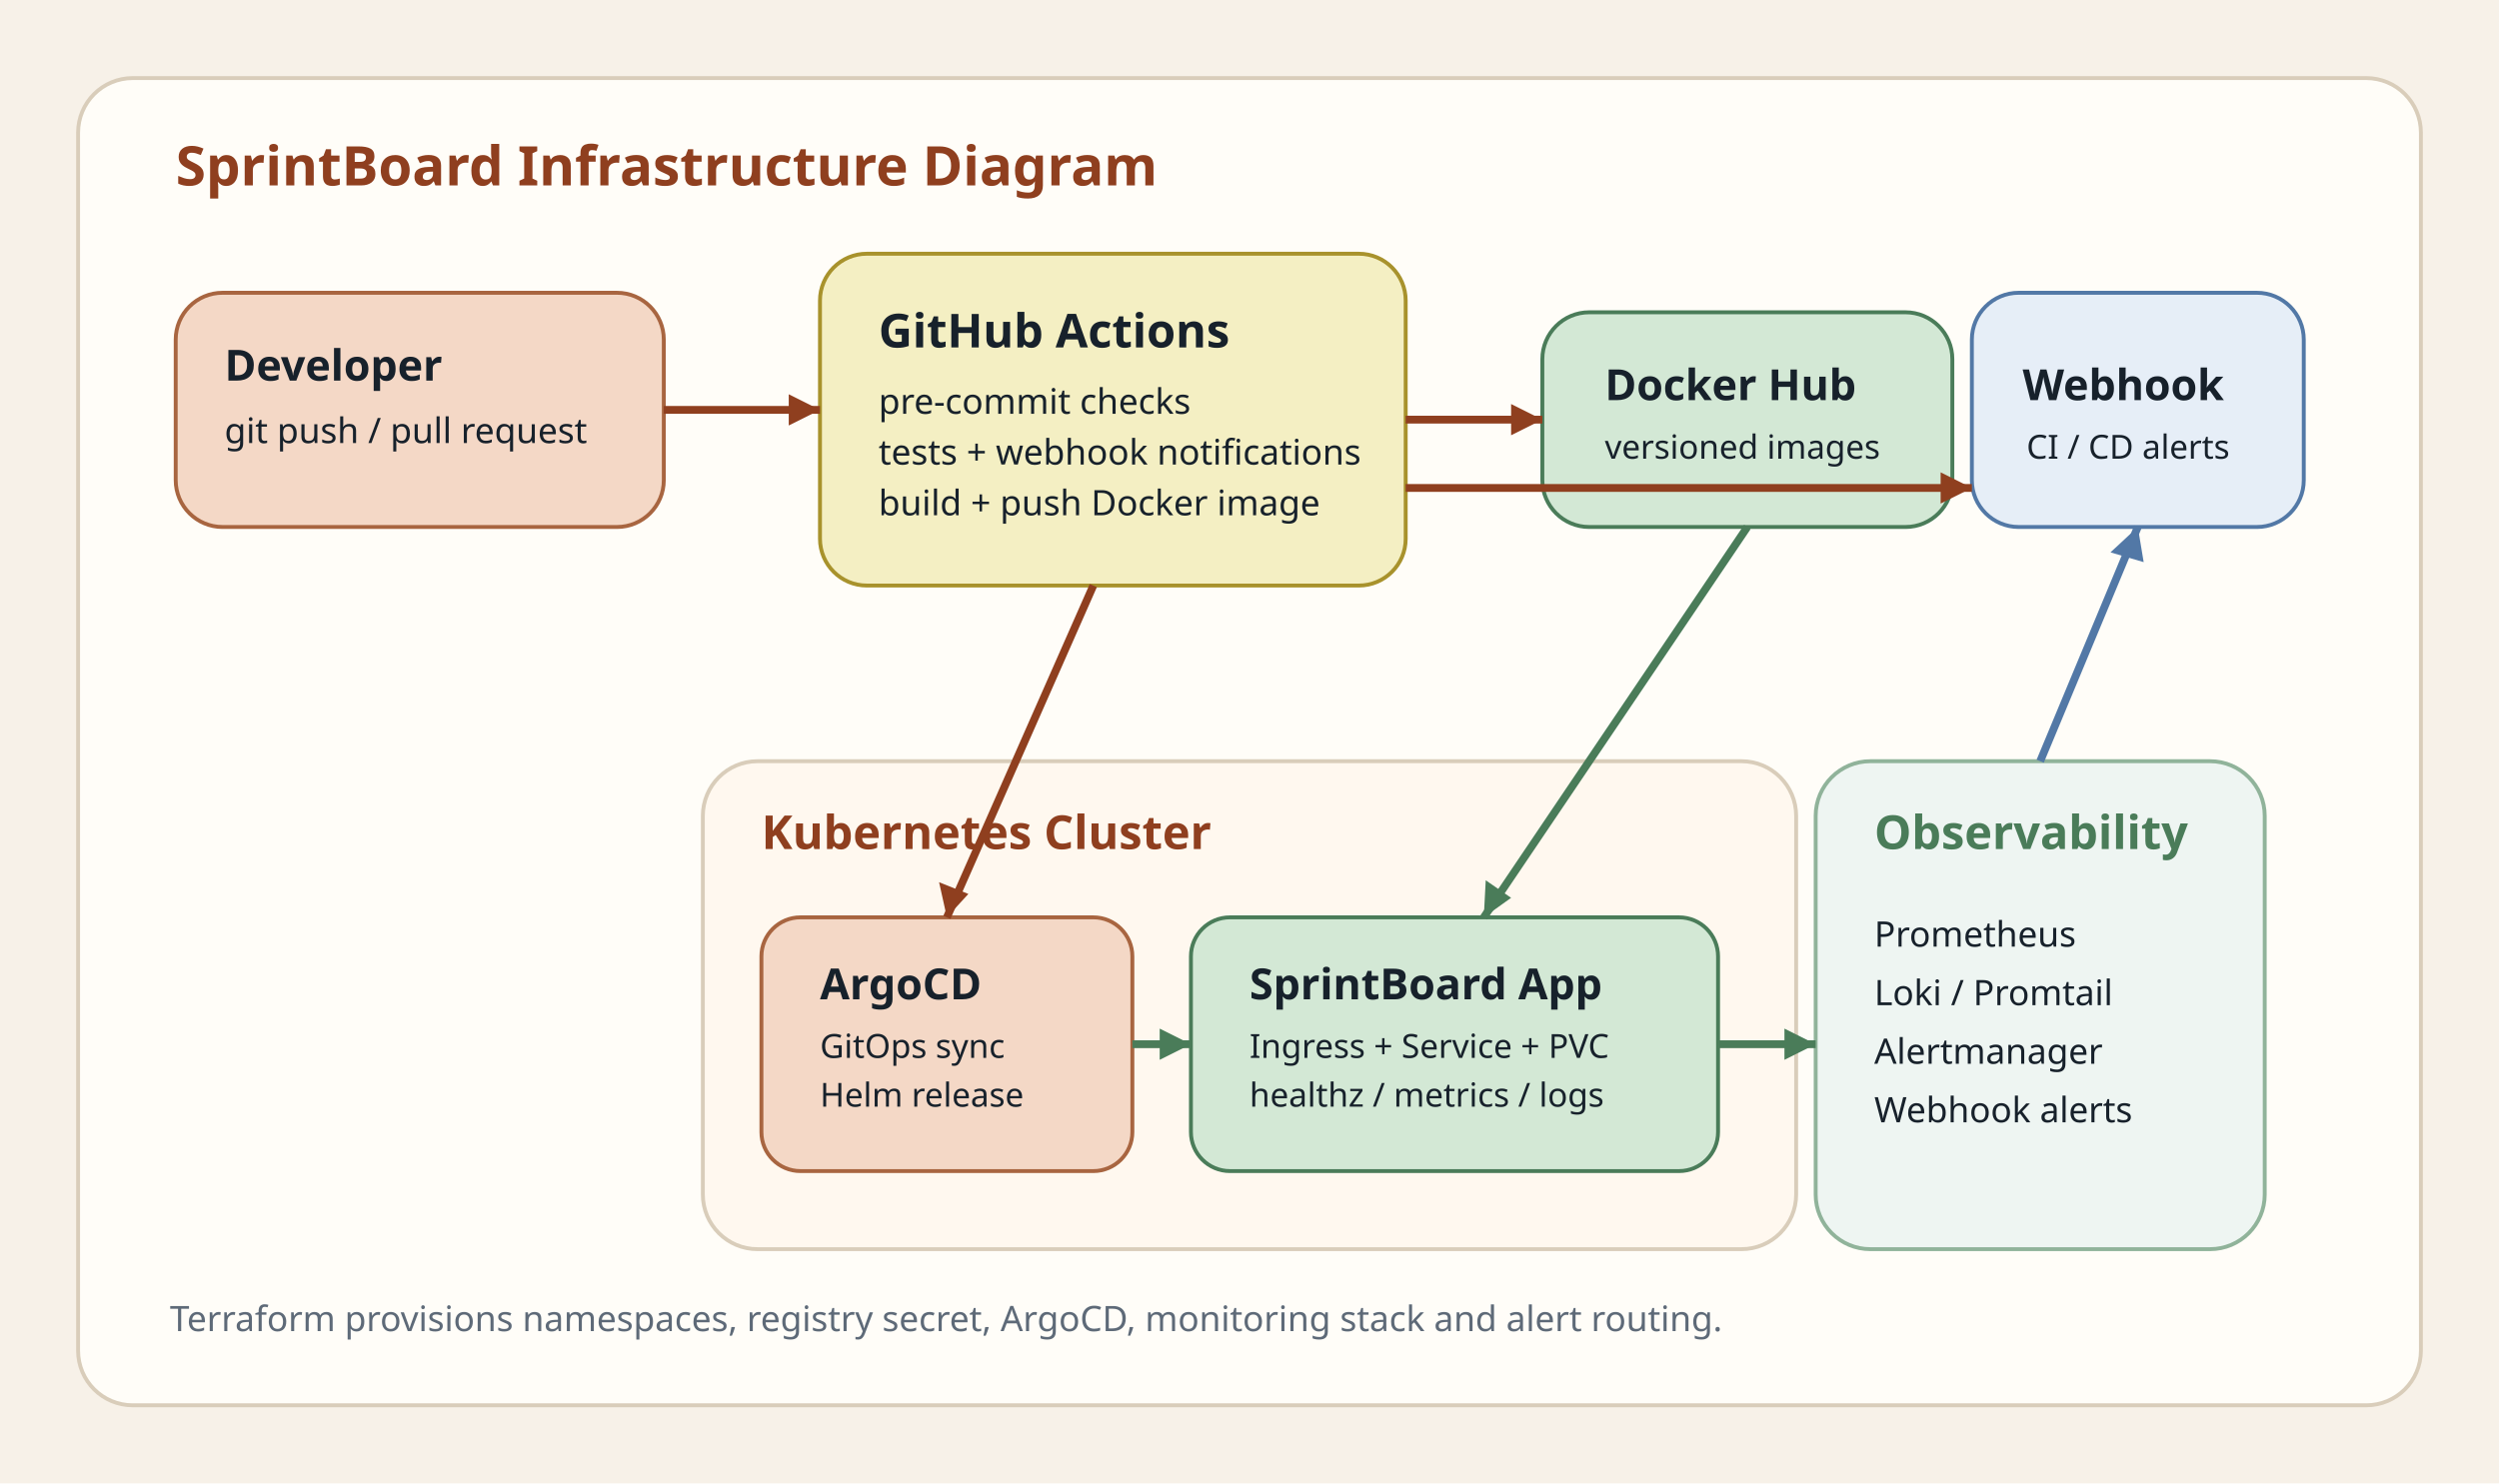
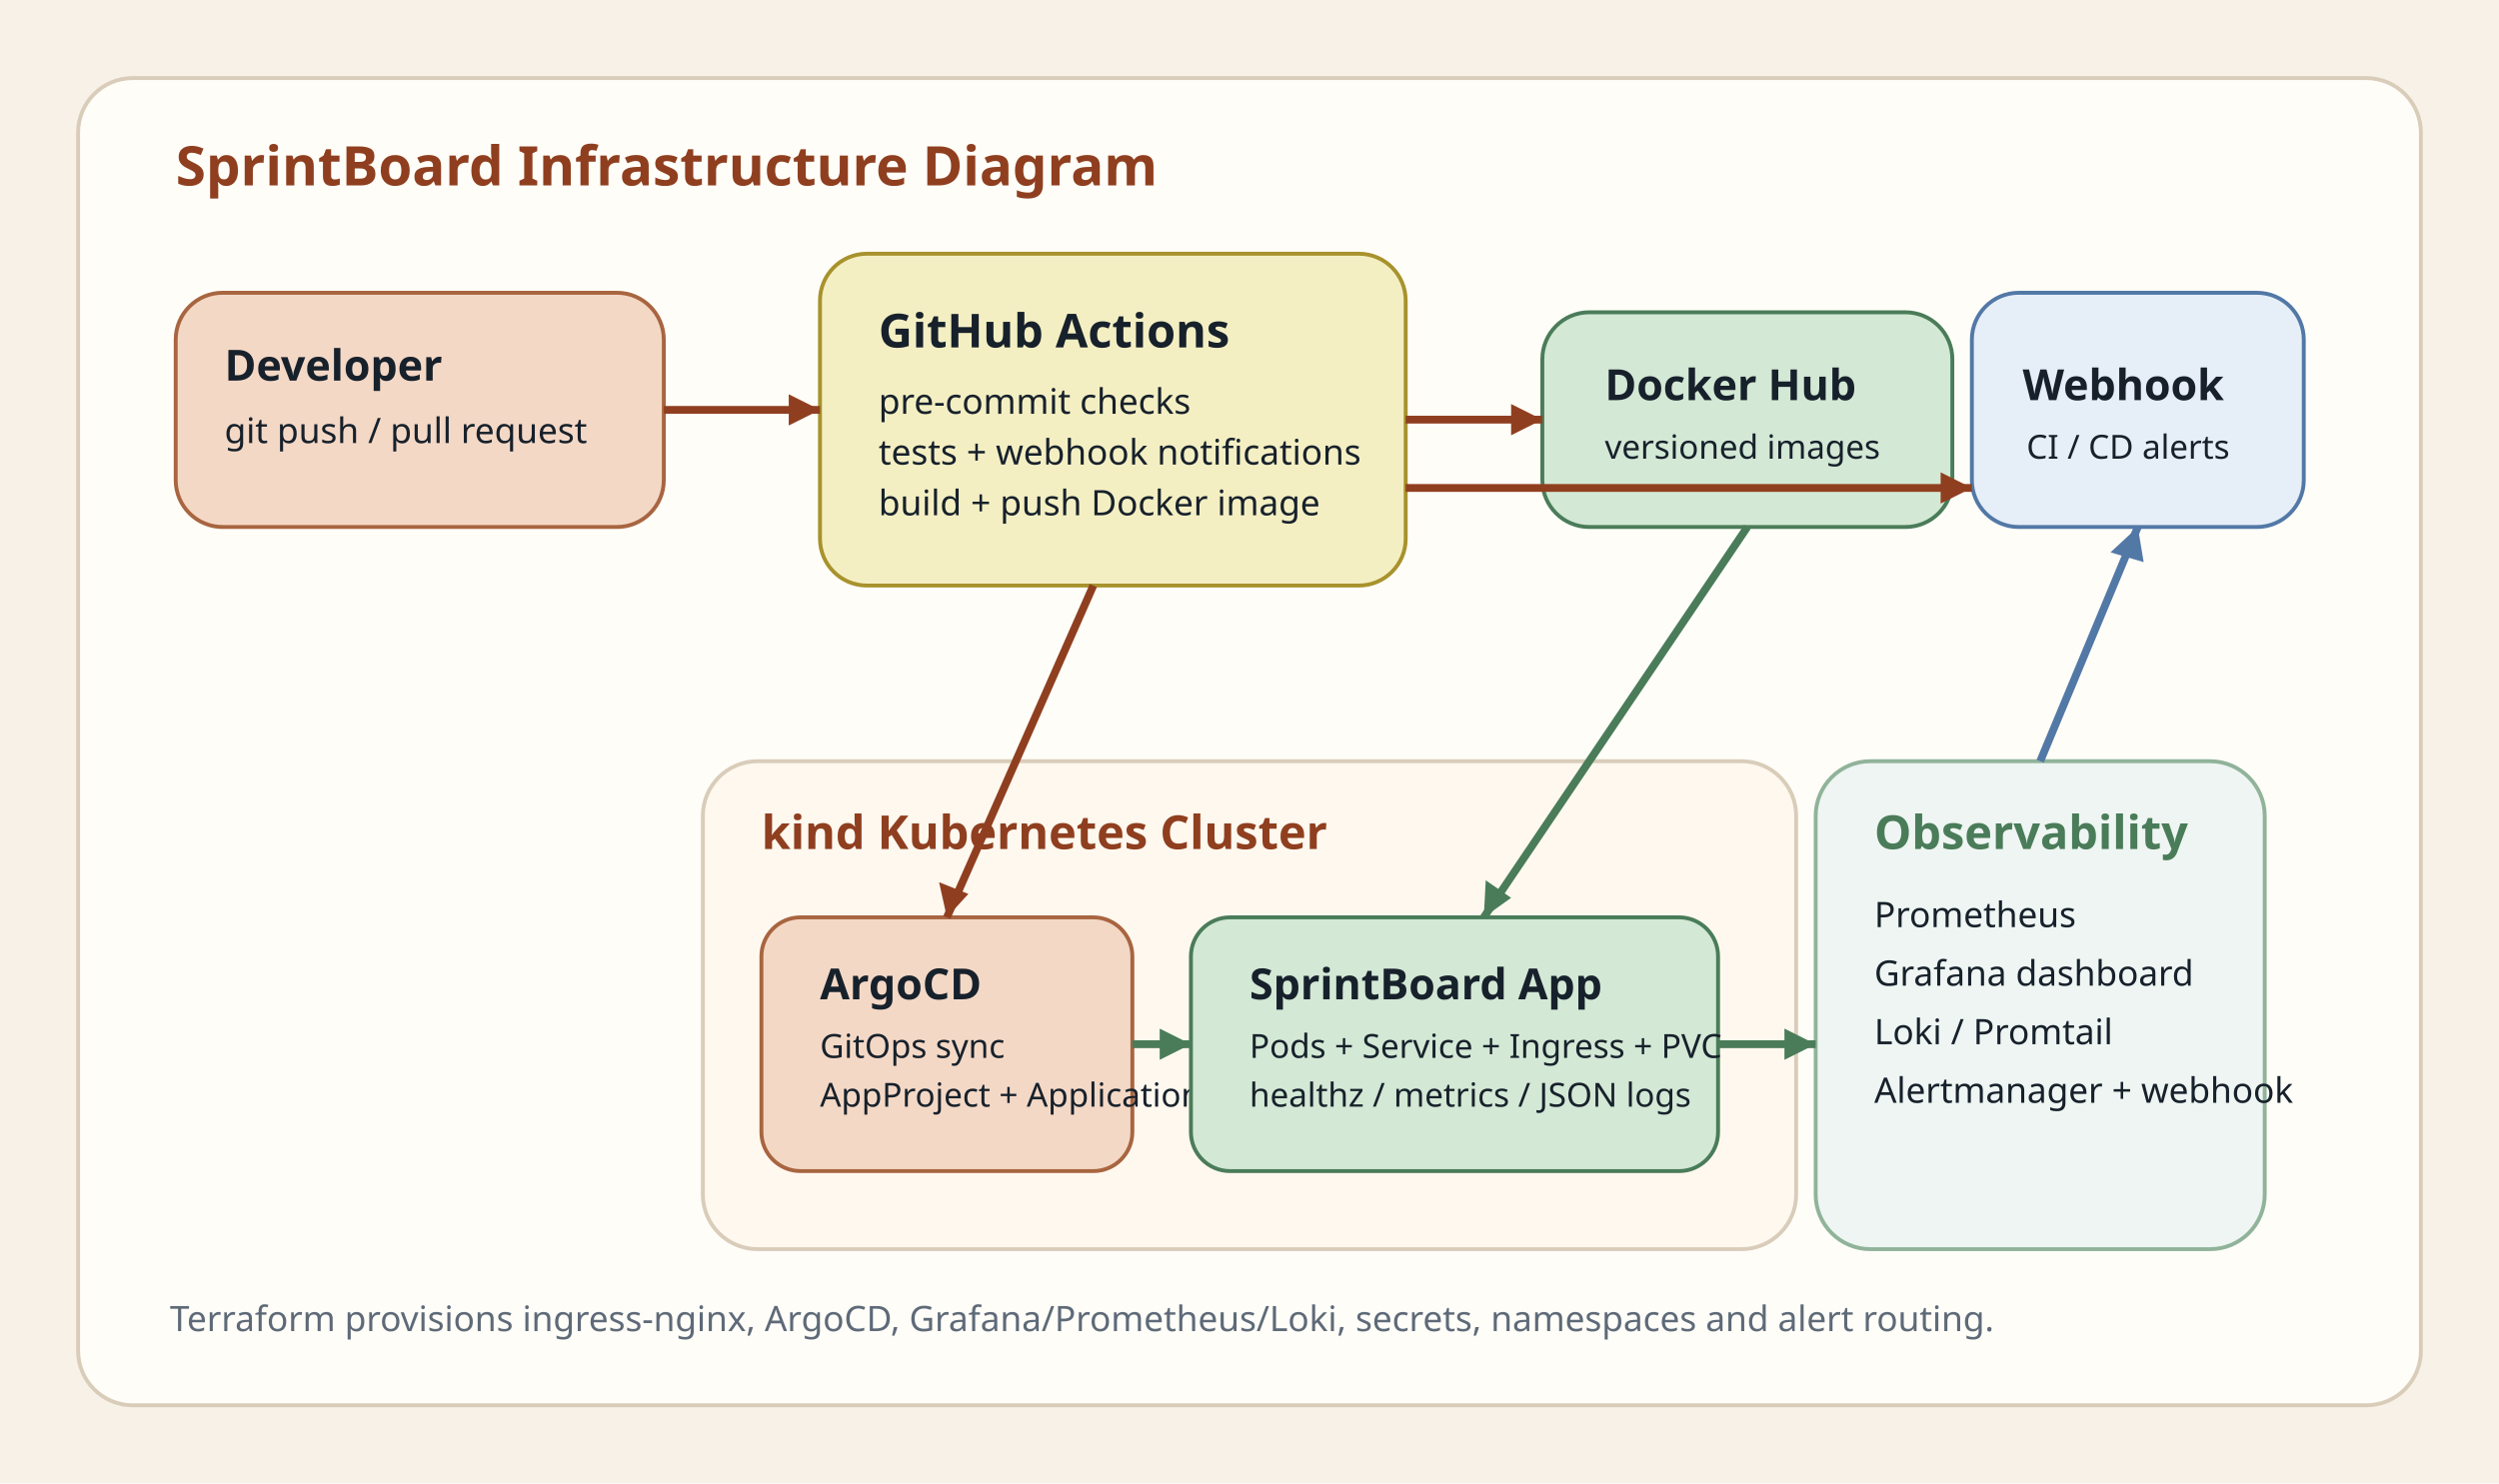
<svg xmlns="http://www.w3.org/2000/svg" width="1280" height="760" viewBox="0 0 1280 760" fill="none">
  <rect width="1280" height="760" fill="#F7F1E8" />
  <rect x="40" y="40" width="1200" height="680" rx="28" fill="#FFFDF8" stroke="#D9CDBA" stroke-width="2" />
  <text x="90" y="95" fill="#8F3F1F" font-family="Segoe UI, sans-serif" font-size="28" font-weight="700">SprintBoard Infrastructure Diagram</text>
  <rect x="90" y="150" width="250" height="120" rx="24" fill="#F4D8C6" stroke="#A86540" stroke-width="2" />
  <text x="115" y="195" fill="#17212B" font-family="Segoe UI, sans-serif" font-size="22" font-weight="700">Developer</text>
  <text x="115" y="227" fill="#17212B" font-family="Segoe UI, sans-serif" font-size="18">git push / pull request</text>
  <rect x="420" y="130" width="300" height="170" rx="24" fill="#F4EFC3" stroke="#A8922C" stroke-width="2" />
  <text x="450" y="178" fill="#17212B" font-family="Segoe UI, sans-serif" font-size="24" font-weight="700">GitHub Actions</text>
  <text x="450" y="212" fill="#17212B" font-family="Segoe UI, sans-serif" font-size="18">pre-commit checks</text>
  <text x="450" y="238" fill="#17212B" font-family="Segoe UI, sans-serif" font-size="18">tests + webhook notifications</text>
  <text x="450" y="264" fill="#17212B" font-family="Segoe UI, sans-serif" font-size="18">build + push Docker image</text>
  <rect x="790" y="160" width="210" height="110" rx="24" fill="#D3E8D5" stroke="#4A7C59" stroke-width="2" />
  <text x="822" y="205" fill="#17212B" font-family="Segoe UI, sans-serif" font-size="22" font-weight="700">Docker Hub</text>
  <text x="822" y="235" fill="#17212B" font-family="Segoe UI, sans-serif" font-size="17">versioned images</text>
  <rect x="1010" y="150" width="170" height="120" rx="24" fill="#E6EEF7" stroke="#5278A6" stroke-width="2" />
  <text x="1036" y="205" fill="#17212B" font-family="Segoe UI, sans-serif" font-size="22" font-weight="700">Webhook</text>
  <text x="1038" y="235" fill="#17212B" font-family="Segoe UI, sans-serif" font-size="17">CI / CD alerts</text>
  <rect x="360" y="390" width="560" height="250" rx="28" fill="#FFF8EF" stroke="#D9CDBA" stroke-width="2" />
-   <text x="390" y="435" fill="#8F3F1F" font-family="Segoe UI, sans-serif" font-size="24" font-weight="700">Kubernetes Cluster</text>
+   <text x="390" y="435" fill="#8F3F1F" font-family="Segoe UI, sans-serif" font-size="24" font-weight="700">kind Kubernetes Cluster</text>
  <rect x="390" y="470" width="190" height="130" rx="20" fill="#F4D8C6" stroke="#A86540" stroke-width="2" />
  <text x="420" y="512" fill="#17212B" font-family="Segoe UI, sans-serif" font-size="22" font-weight="700">ArgoCD</text>
  <text x="420" y="542" fill="#17212B" font-family="Segoe UI, sans-serif" font-size="17">GitOps sync</text>
-   <text x="420" y="567" fill="#17212B" font-family="Segoe UI, sans-serif" font-size="17">Helm release</text>
+   <text x="420" y="567" fill="#17212B" font-family="Segoe UI, sans-serif" font-size="17">AppProject + Application</text>
  <rect x="610" y="470" width="270" height="130" rx="20" fill="#D3E8D5" stroke="#4A7C59" stroke-width="2" />
  <text x="640" y="512" fill="#17212B" font-family="Segoe UI, sans-serif" font-size="22" font-weight="700">SprintBoard App</text>
-   <text x="640" y="542" fill="#17212B" font-family="Segoe UI, sans-serif" font-size="17">Ingress + Service + PVC</text>
-   <text x="640" y="567" fill="#17212B" font-family="Segoe UI, sans-serif" font-size="17">healthz / metrics / logs</text>
+   <text x="640" y="542" fill="#17212B" font-family="Segoe UI, sans-serif" font-size="17">Pods + Service + Ingress + PVC</text>
+   <text x="640" y="567" fill="#17212B" font-family="Segoe UI, sans-serif" font-size="17">healthz / metrics / JSON logs</text>
  <rect x="930" y="390" width="230" height="250" rx="28" fill="#EEF5F2" stroke="#90B39A" stroke-width="2" />
  <text x="960" y="435" fill="#4A7C59" font-family="Segoe UI, sans-serif" font-size="24" font-weight="700">Observability</text>
-   <text x="960" y="485" fill="#17212B" font-family="Segoe UI, sans-serif" font-size="18">Prometheus</text>
-   <text x="960" y="515" fill="#17212B" font-family="Segoe UI, sans-serif" font-size="18">Loki / Promtail</text>
-   <text x="960" y="545" fill="#17212B" font-family="Segoe UI, sans-serif" font-size="18">Alertmanager</text>
-   <text x="960" y="575" fill="#17212B" font-family="Segoe UI, sans-serif" font-size="18">Webhook alerts</text>
+   <text x="960" y="475" fill="#17212B" font-family="Segoe UI, sans-serif" font-size="18">Prometheus</text>
+   <text x="960" y="505" fill="#17212B" font-family="Segoe UI, sans-serif" font-size="18">Grafana dashboard</text>
+   <text x="960" y="535" fill="#17212B" font-family="Segoe UI, sans-serif" font-size="18">Loki / Promtail</text>
+   <text x="960" y="565" fill="#17212B" font-family="Segoe UI, sans-serif" font-size="18">Alertmanager + webhook</text>
  <line x1="340" y1="210" x2="420" y2="210" stroke="#8F3F1F" stroke-width="4" />
  <polygon points="420,210 404,202 404,218" fill="#8F3F1F" />
  <line x1="720" y1="215" x2="790" y2="215" stroke="#8F3F1F" stroke-width="4" />
  <polygon points="790,215 774,207 774,223" fill="#8F3F1F" />
  <line x1="720" y1="250" x2="1010" y2="250" stroke="#8F3F1F" stroke-width="4" />
  <polygon points="1010,250 994,242 994,258" fill="#8F3F1F" />
  <line x1="560" y1="300" x2="485" y2="470" stroke="#8F3F1F" stroke-width="4" />
  <polygon points="485,470 481,452 496,458" fill="#8F3F1F" />
  <line x1="895" y1="270" x2="760" y2="470" stroke="#4A7C59" stroke-width="4" />
  <polygon points="760,470 761,451 774,460" fill="#4A7C59" />
  <line x1="580" y1="535" x2="610" y2="535" stroke="#4A7C59" stroke-width="4" />
  <polygon points="610,535 594,527 594,543" fill="#4A7C59" />
  <line x1="880" y1="535" x2="930" y2="535" stroke="#4A7C59" stroke-width="4" />
  <polygon points="930,535 914,527 914,543" fill="#4A7C59" />
  <line x1="1045" y1="390" x2="1095" y2="270" stroke="#5278A6" stroke-width="4" />
  <polygon points="1095,270 1081,283 1098,288" fill="#5278A6" />
  <text x="87" y="682" fill="#5E6A78" font-family="Segoe UI, sans-serif" font-size="18">
-     Terraform provisions namespaces, registry secret, ArgoCD, monitoring stack and alert routing.
+     Terraform provisions ingress-nginx, ArgoCD, Grafana/Prometheus/Loki, secrets, namespaces and alert routing.
  </text>
</svg>
